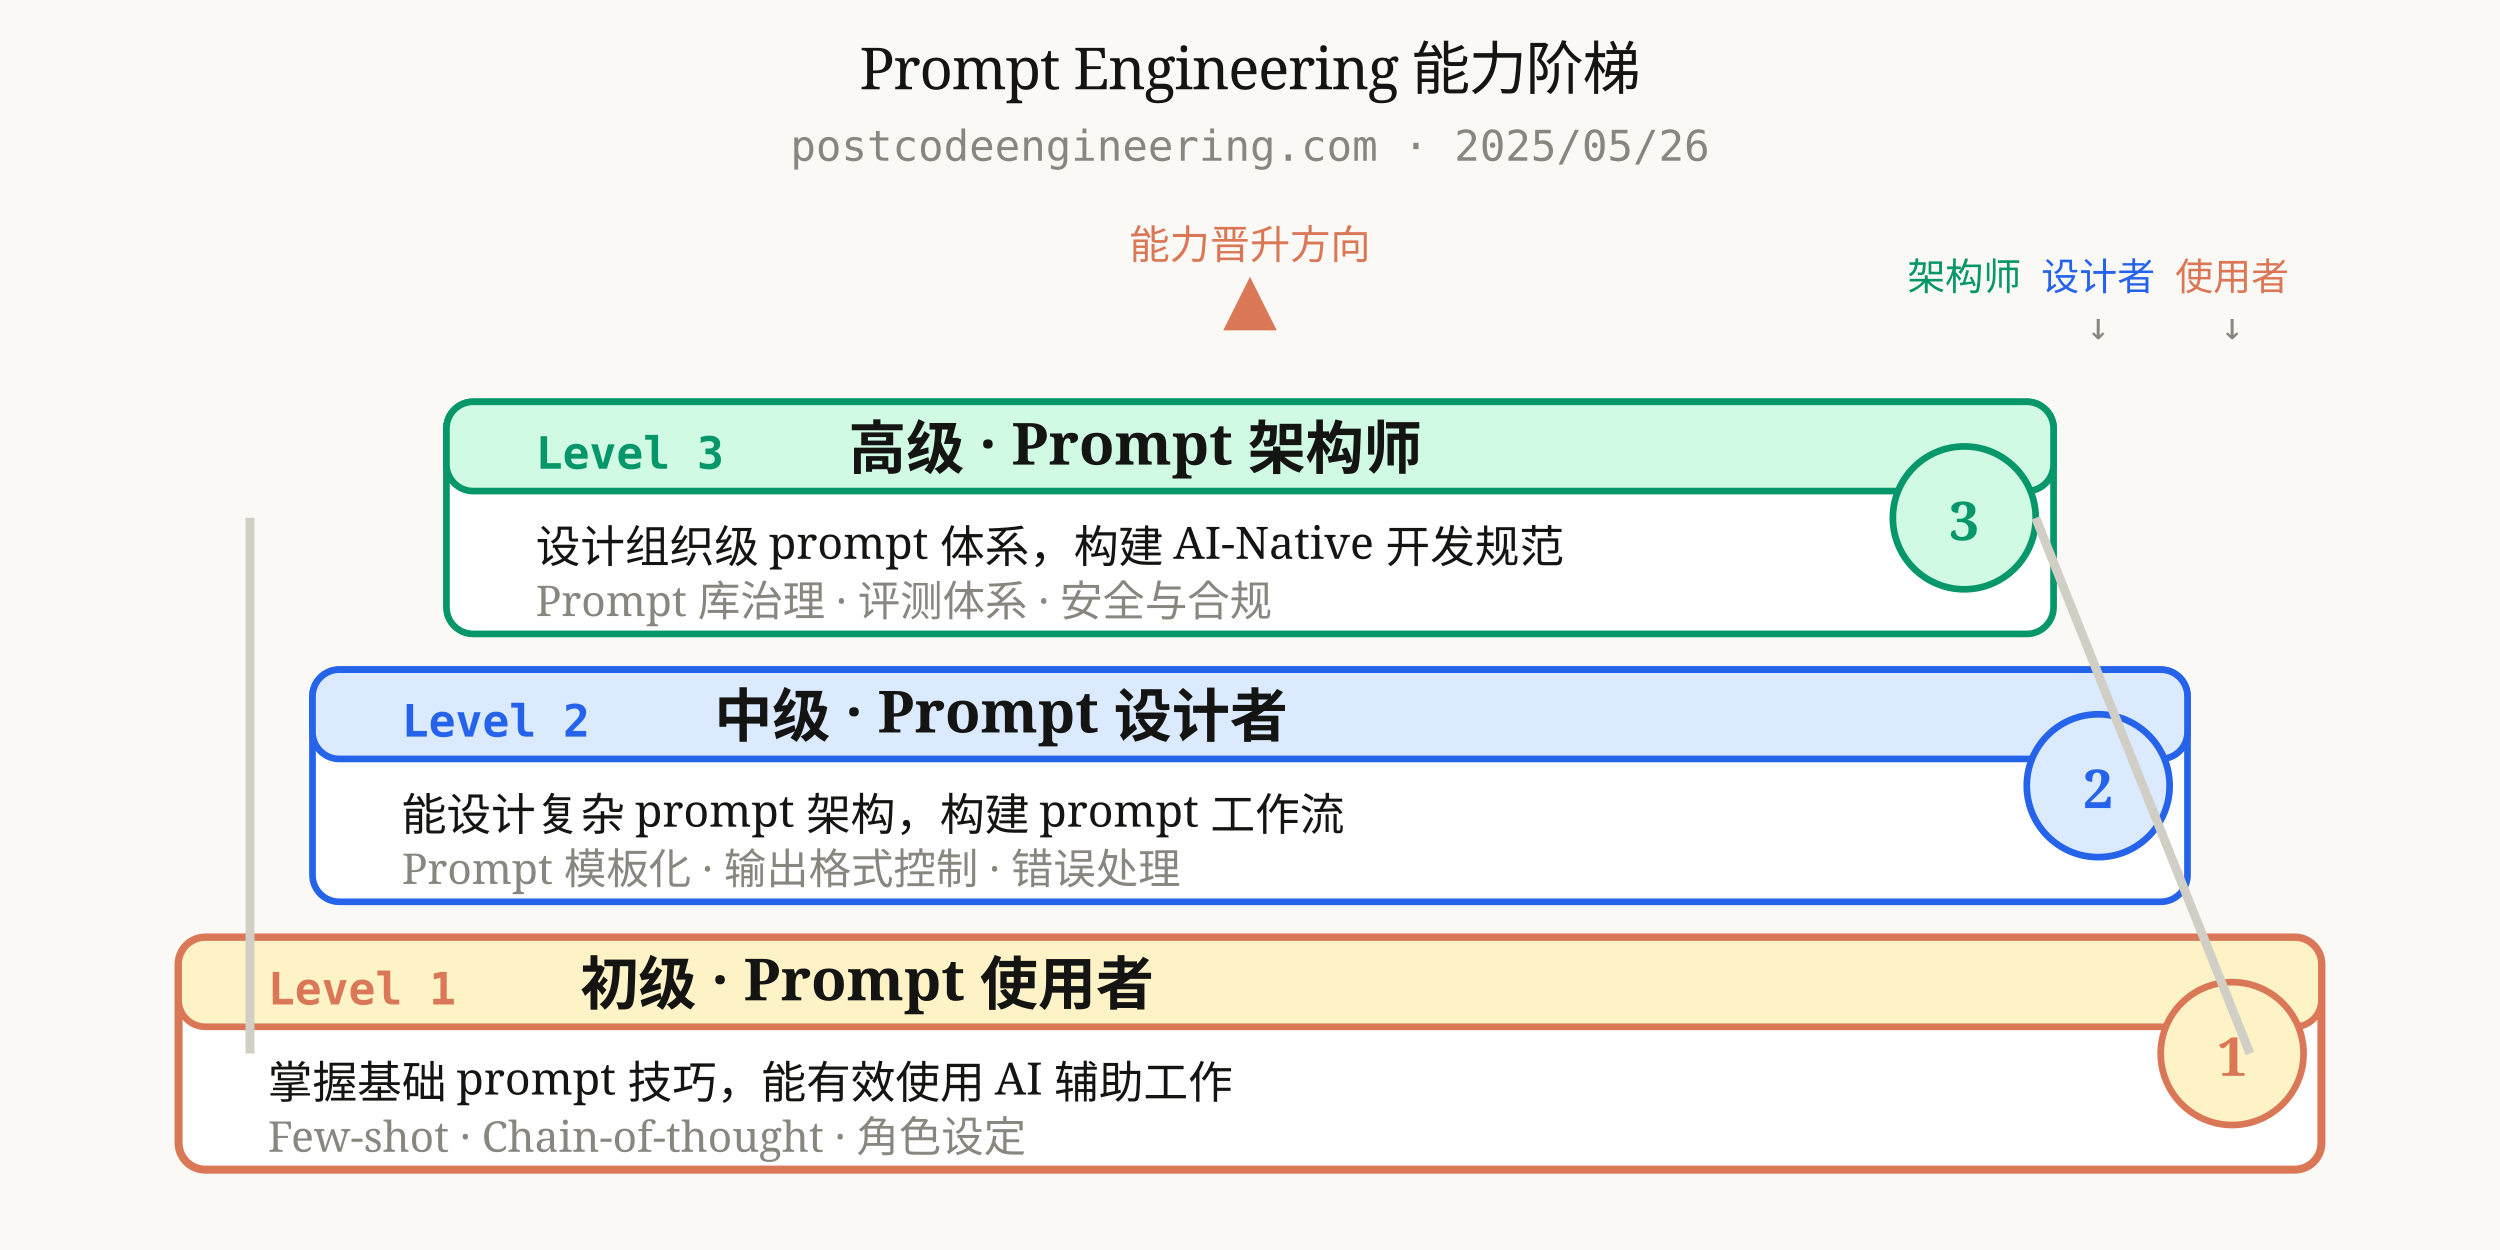
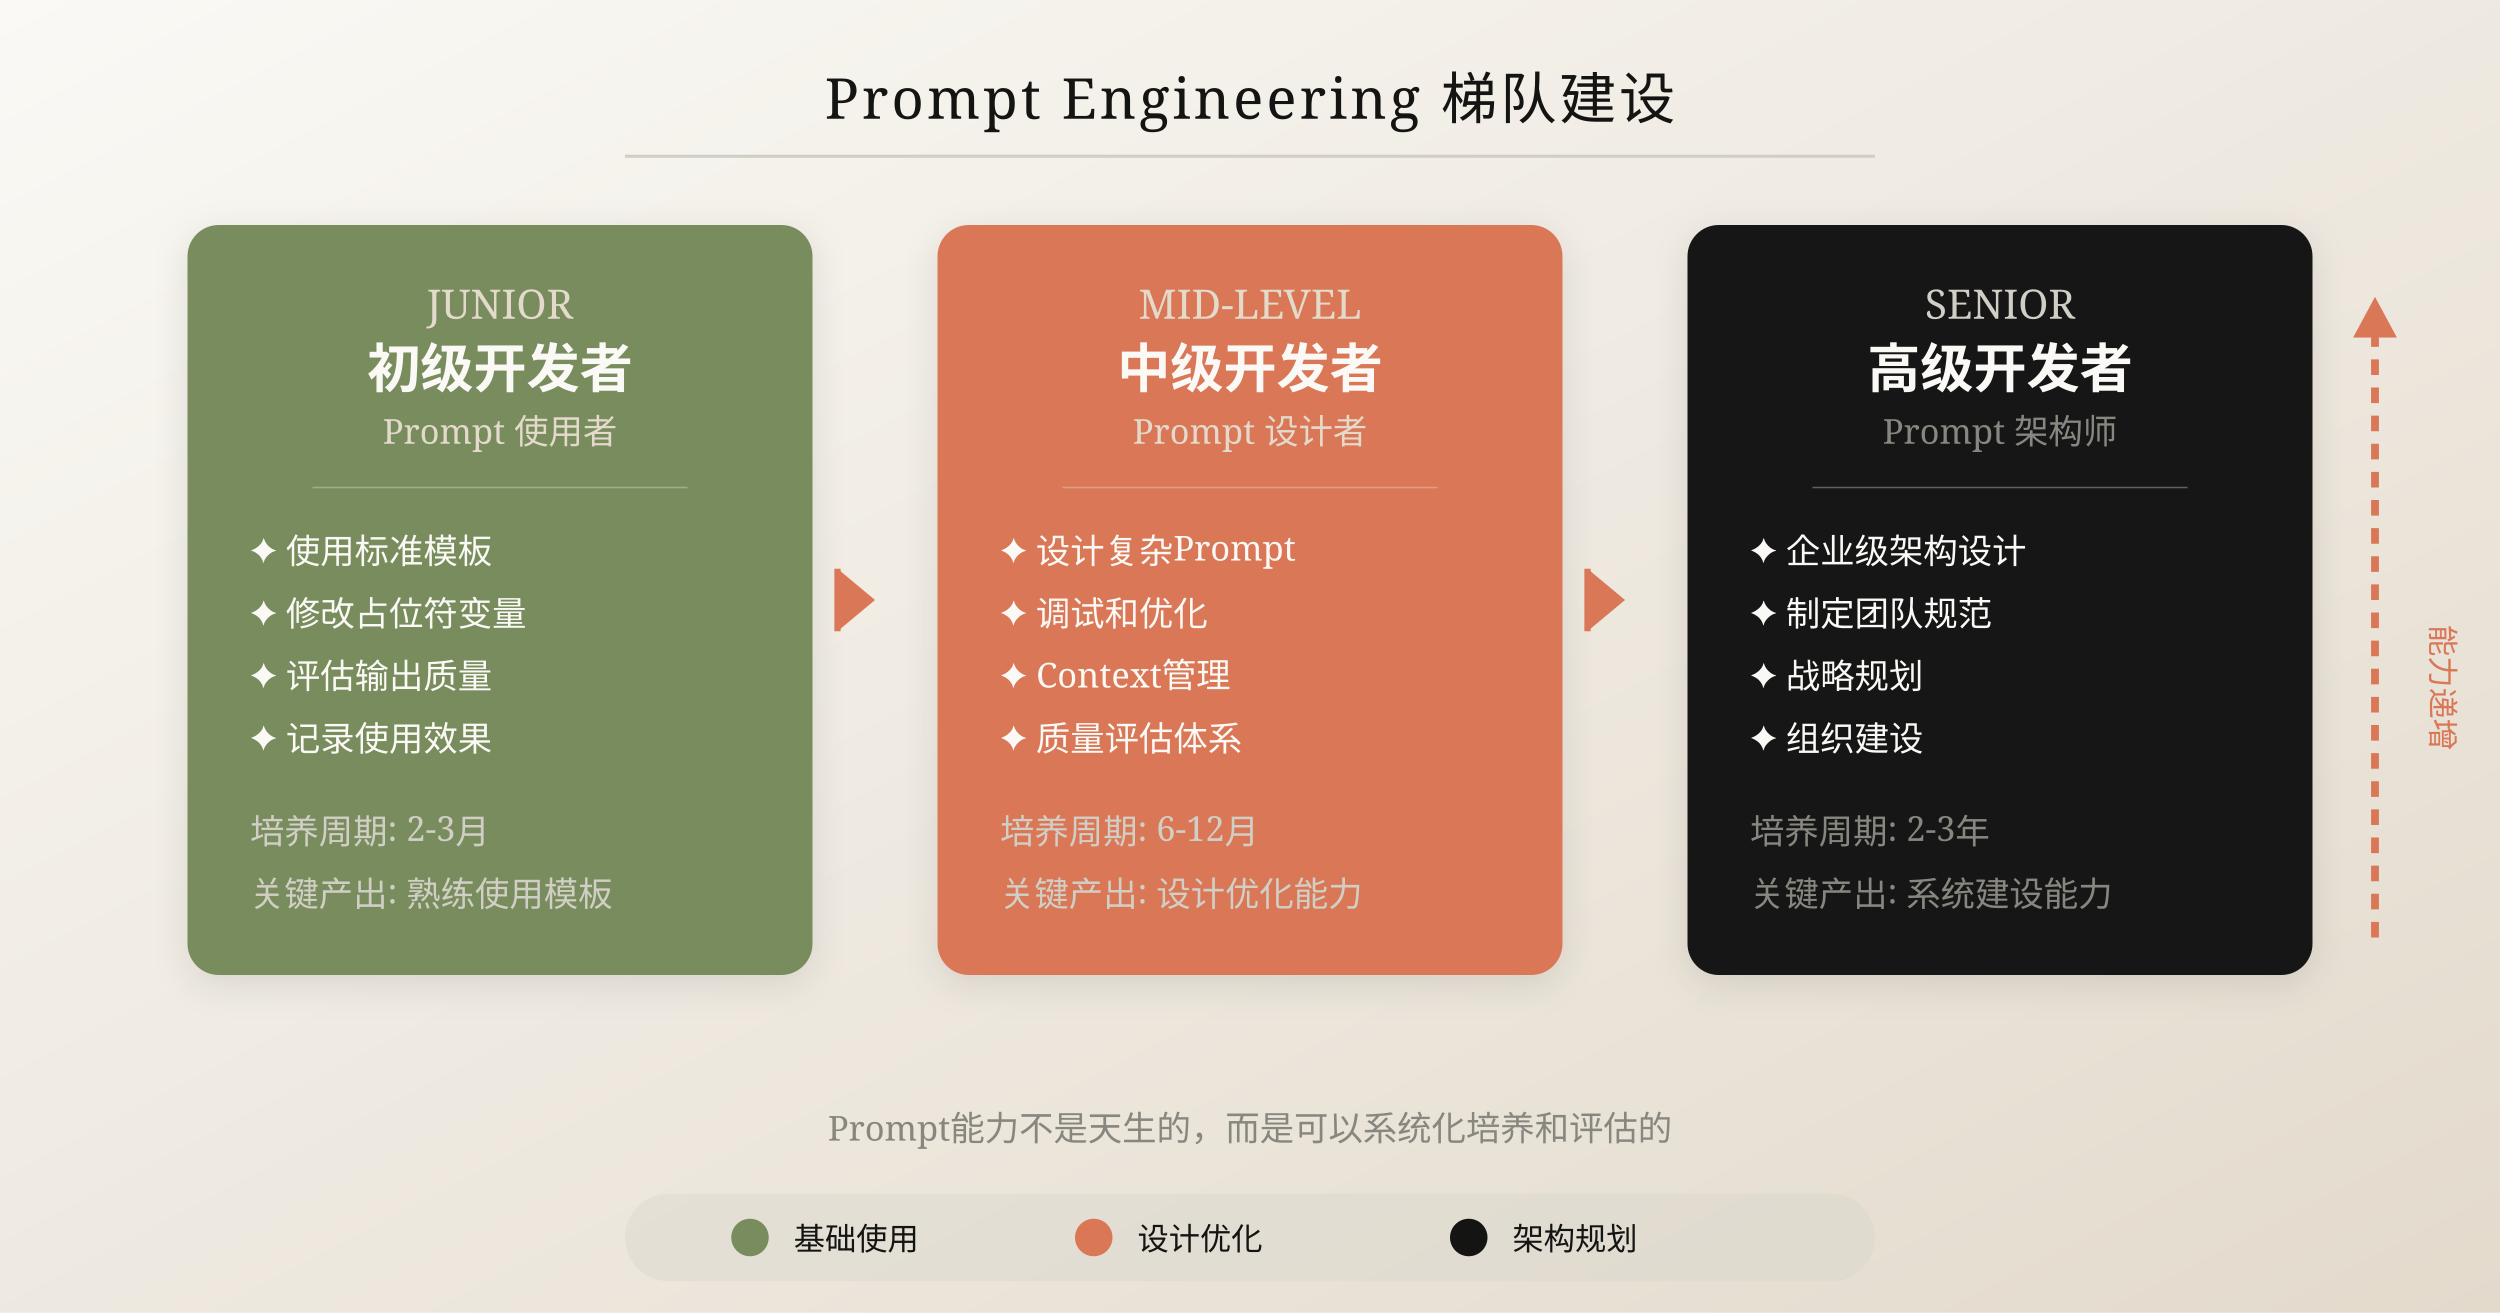
- <svg xmlns="http://www.w3.org/2000/svg" viewBox="0 0 560 280" font-family="ui-serif, Georgia, serif">
-   <rect width="560" height="280" fill="#FAF9F5" />
-   <text x="280" y="20" text-anchor="middle" font-size="13" font-weight="500" fill="#141413" letter-spacing="-0.02em">Prompt Engineering 能力阶梯</text>
-   <text x="280" y="36" text-anchor="middle" font-size="9.5" fill="#87867F" font-family="ui-monospace, monospace">postcodeengineering.com · 2025/05/26</text>
-   <rect x="40" y="210" width="480" height="52" rx="6" fill="#FFFFFF" stroke="#D97757" stroke-width="1.8" />
-   <rect x="40" y="210" width="480" height="20" rx="6" fill="#FEF3C7" stroke="#D97757" stroke-width="1.5" />
-   <text x="60" y="225" font-size="10" fill="#D97757" font-family="ui-monospace, monospace" font-weight="600">Level 1</text>
-   <text x="130" y="225" font-size="13" fill="#141413" font-weight="600">初级 · Prompt 使用者</text>
-   <text x="60" y="246" font-size="10" fill="#141413">掌握基础 prompt 技巧，能有效使用 AI 辅助工作</text>
-   <text x="60" y="258" font-size="9.5" fill="#87867F">Few-shot · Chain-of-thought · 角色设定</text>
-   <circle cx="500" cy="236" r="16" fill="#FEF3C7" stroke="#D97757" stroke-width="1.5" />
-   <text x="500" y="241" text-anchor="middle" font-size="12" fill="#D97757" font-weight="700">1</text>
-   <rect x="70" y="150" width="420" height="52" rx="6" fill="#FFFFFF" stroke="#2563EB" stroke-width="1.5" />
-   <rect x="70" y="150" width="420" height="20" rx="6" fill="#DBEAFE" stroke="#2563EB" stroke-width="1.5" />
-   <text x="90" y="165" font-size="10" fill="#2563EB" font-family="ui-monospace, monospace" font-weight="600">Level 2</text>
-   <text x="160" y="165" font-size="13" fill="#141413" font-weight="600">中级 · Prompt 设计者</text>
-   <text x="90" y="186" font-size="10" fill="#141413">能设计复杂 prompt 架构，构建 prompt 工作流</text>
-   <text x="90" y="198" font-size="9.5" fill="#87867F">Prompt 模板化 · 输出格式控制 · 错误处理</text>
-   <circle cx="470" cy="176" r="16" fill="#DBEAFE" stroke="#2563EB" stroke-width="1.5" />
-   <text x="470" y="181" text-anchor="middle" font-size="12" fill="#2563EB" font-weight="700">2</text>
-   <rect x="100" y="90" width="360" height="52" rx="6" fill="#FFFFFF" stroke="#059669" stroke-width="1.5" />
-   <rect x="100" y="90" width="360" height="20" rx="6" fill="#D1FAE5" stroke="#059669" stroke-width="1.5" />
-   <text x="120" y="105" font-size="10" fill="#059669" font-family="ui-monospace, monospace" font-weight="600">Level 3</text>
-   <text x="190" y="105" font-size="13" fill="#141413" font-weight="600">高级 · Prompt 架构师</text>
-   <text x="120" y="126" font-size="10" fill="#141413">设计组织级 prompt 体系，构建 AI-Native 开发规范</text>
-   <text x="120" y="138" font-size="9.5" fill="#87867F">Prompt 库治理 · 评测体系 · 安全与合规</text>
-   <circle cx="440" cy="116" r="16" fill="#D1FAE5" stroke="#059669" stroke-width="1.5" />
-   <text x="440" y="121" text-anchor="middle" font-size="12" fill="#059669" font-weight="700">3</text>
-   <line x1="56" y1="236" x2="56" y2="116" stroke="#D1CFC5" stroke-width="2" />
-   <line x1="504" y1="236" x2="456" y2="116" stroke="#D1CFC5" stroke-width="2" />
-   <polygon points="280,62 274,74 286,74" fill="#D97757" />
-   <text x="280" y="58" text-anchor="middle" font-size="9" fill="#D97757" font-family="ui-monospace, monospace">能力晋升方向</text>
-   <text x="500" y="65" text-anchor="middle" font-size="8.5" fill="#D97757" font-family="ui-monospace, monospace">使用者</text>
-   <text x="500" y="76" text-anchor="middle" font-size="8.5" fill="#87867F" font-family="ui-monospace, monospace">↓</text>
-   <text x="470" y="65" text-anchor="middle" font-size="8.5" fill="#2563EB" font-family="ui-monospace, monospace">设计者</text>
-   <text x="470" y="76" text-anchor="middle" font-size="8.5" fill="#87867F" font-family="ui-monospace, monospace">↓</text>
-   <text x="440" y="65" text-anchor="middle" font-size="8.5" fill="#059669" font-family="ui-monospace, monospace">架构师</text>
+ <svg xmlns="http://www.w3.org/2000/svg" viewBox="0 0 800 420" role="img" aria-label="Prompt工程阶梯">
+   <defs>
+     <linearGradient id="bg2" x1="0%" y1="0%" x2="100%" y2="100%">
+       <stop offset="0%" stop-color="#FAF9F5" />
+       <stop offset="100%" stop-color="#E3DACC" />
+     </linearGradient>
+     <filter id="shadow2" x="-5%" y="-5%" width="110%" height="120%">
+       <feDropShadow dx="0" dy="3" stdDeviation="6" flood-color="#141413" flood-opacity="0.1" />
+     </filter>
+   </defs>
+   <rect width="800" height="420" fill="url(#bg2)" />
+   <text x="400" y="38" text-anchor="middle" font-family="Georgia, serif" font-size="18" fill="#141413" letter-spacing="1">Prompt Engineering 梯队建设</text>
+   <line x1="200" y1="50" x2="600" y2="50" stroke="#D1CFC5" stroke-width="1" />
+   <rect x="60" y="72" width="200" height="240" rx="10" fill="#788C5D" filter="url(#shadow2)" />
+   <text x="160" y="102" text-anchor="middle" font-family="Georgia, serif" font-size="13" fill="#E3DACC">JUNIOR</text>
+   <text x="160" y="124" text-anchor="middle" font-family="Georgia, serif" font-size="17" fill="#FAF9F5" font-weight="bold">初级开发者</text>
+   <text x="160" y="142" text-anchor="middle" font-family="Georgia, serif" font-size="11" fill="#E3DACC">Prompt 使用者</text>
+   <line x1="100" y1="156" x2="220" y2="156" stroke="#E3DACC" stroke-width="0.5" opacity="0.4" />
+   <text x="80" y="180" font-family="Georgia, serif" font-size="11" fill="#FAF9F5">✦ 使用标准模板</text>
+   <text x="80" y="200" font-family="Georgia, serif" font-size="11" fill="#FAF9F5">✦ 修改占位符变量</text>
+   <text x="80" y="220" font-family="Georgia, serif" font-size="11" fill="#FAF9F5">✦ 评估输出质量</text>
+   <text x="80" y="240" font-family="Georgia, serif" font-size="11" fill="#FAF9F5">✦ 记录使用效果</text>
+   <text x="80" y="270" font-family="Georgia, serif" font-size="11" fill="#D1CFC5">培养周期: 2-3月</text>
+   <text x="80" y="290" font-family="Georgia, serif" font-size="11" fill="#D1CFC5">关键产出: 熟练使用模板</text>
+   <polygon points="280,192 268,182 268,202" fill="#D97757" />
+   <line x1="268" y1="182" x2="268" y2="202" stroke="#D97757" stroke-width="2" />
+   <rect x="300" y="72" width="200" height="240" rx="10" fill="#D97757" filter="url(#shadow2)" />
+   <text x="400" y="102" text-anchor="middle" font-family="Georgia, serif" font-size="13" fill="#E3DACC">MID-LEVEL</text>
+   <text x="400" y="124" text-anchor="middle" font-family="Georgia, serif" font-size="17" fill="#FAF9F5" font-weight="bold">中级开发者</text>
+   <text x="400" y="142" text-anchor="middle" font-family="Georgia, serif" font-size="11" fill="#E3DACC">Prompt 设计者</text>
+   <line x1="340" y1="156" x2="460" y2="156" stroke="#E3DACC" stroke-width="0.5" opacity="0.4" />
+   <text x="320" y="180" font-family="Georgia, serif" font-size="11" fill="#FAF9F5">✦ 设计复杂Prompt</text>
+   <text x="320" y="200" font-family="Georgia, serif" font-size="11" fill="#FAF9F5">✦ 调试和优化</text>
+   <text x="320" y="220" font-family="Georgia, serif" font-size="11" fill="#FAF9F5">✦ Context管理</text>
+   <text x="320" y="240" font-family="Georgia, serif" font-size="11" fill="#FAF9F5">✦ 质量评估体系</text>
+   <text x="320" y="270" font-family="Georgia, serif" font-size="11" fill="#D1CFC5">培养周期: 6-12月</text>
+   <text x="320" y="290" font-family="Georgia, serif" font-size="11" fill="#D1CFC5">关键产出: 设计优化能力</text>
+   <polygon points="520,192 508,182 508,202" fill="#D97757" />
+   <line x1="508" y1="182" x2="508" y2="202" stroke="#D97757" stroke-width="2" />
+   <rect x="540" y="72" width="200" height="240" rx="10" fill="#141413" filter="url(#shadow2)" />
+   <text x="640" y="102" text-anchor="middle" font-family="Georgia, serif" font-size="13" fill="#D1CFC5">SENIOR</text>
+   <text x="640" y="124" text-anchor="middle" font-family="Georgia, serif" font-size="17" fill="#FAF9F5" font-weight="bold">高级开发者</text>
+   <text x="640" y="142" text-anchor="middle" font-family="Georgia, serif" font-size="11" fill="#87867F">Prompt 架构师</text>
+   <line x1="580" y1="156" x2="700" y2="156" stroke="#D1CFC5" stroke-width="0.5" opacity="0.4" />
+   <text x="560" y="180" font-family="Georgia, serif" font-size="11" fill="#FAF9F5">✦ 企业级架构设计</text>
+   <text x="560" y="200" font-family="Georgia, serif" font-size="11" fill="#FAF9F5">✦ 制定团队规范</text>
+   <text x="560" y="220" font-family="Georgia, serif" font-size="11" fill="#FAF9F5">✦ 战略规划</text>
+   <text x="560" y="240" font-family="Georgia, serif" font-size="11" fill="#FAF9F5">✦ 组织建设</text>
+   <text x="560" y="270" font-family="Georgia, serif" font-size="11" fill="#87867F">培养周期: 2-3年</text>
+   <text x="560" y="290" font-family="Georgia, serif" font-size="11" fill="#87867F">关键产出: 系统建设能力</text>
+   <line x1="760" y1="300" x2="760" y2="100" stroke="#D97757" stroke-width="2.5" stroke-dasharray="5,4" />
+   <polygon points="760,95 753,108 767,108" fill="#D97757" />
+   <text x="778" y="200" font-family="Georgia, serif" font-size="10" fill="#D97757" transform="rotate(90,778,200)">能力递增</text>
+   <text x="400" y="365" text-anchor="middle" font-family="Georgia, serif" font-size="11" fill="#87867F">Prompt能力不是天生的，而是可以系统化培养和评估的</text>
+   <rect x="200" y="382" width="400" height="28" rx="14" fill="#D1CFC5" opacity="0.3" />
+   <circle cx="240" cy="396" r="6" fill="#788C5D" />
+   <text x="254" y="400" font-family="Georgia, serif" font-size="10" fill="#141413">基础使用</text>
+   <circle cx="350" cy="396" r="6" fill="#D97757" />
+   <text x="364" y="400" font-family="Georgia, serif" font-size="10" fill="#141413">设计优化</text>
+   <circle cx="470" cy="396" r="6" fill="#141413" />
+   <text x="484" y="400" font-family="Georgia, serif" font-size="10" fill="#141413">架构规划</text>
</svg>
